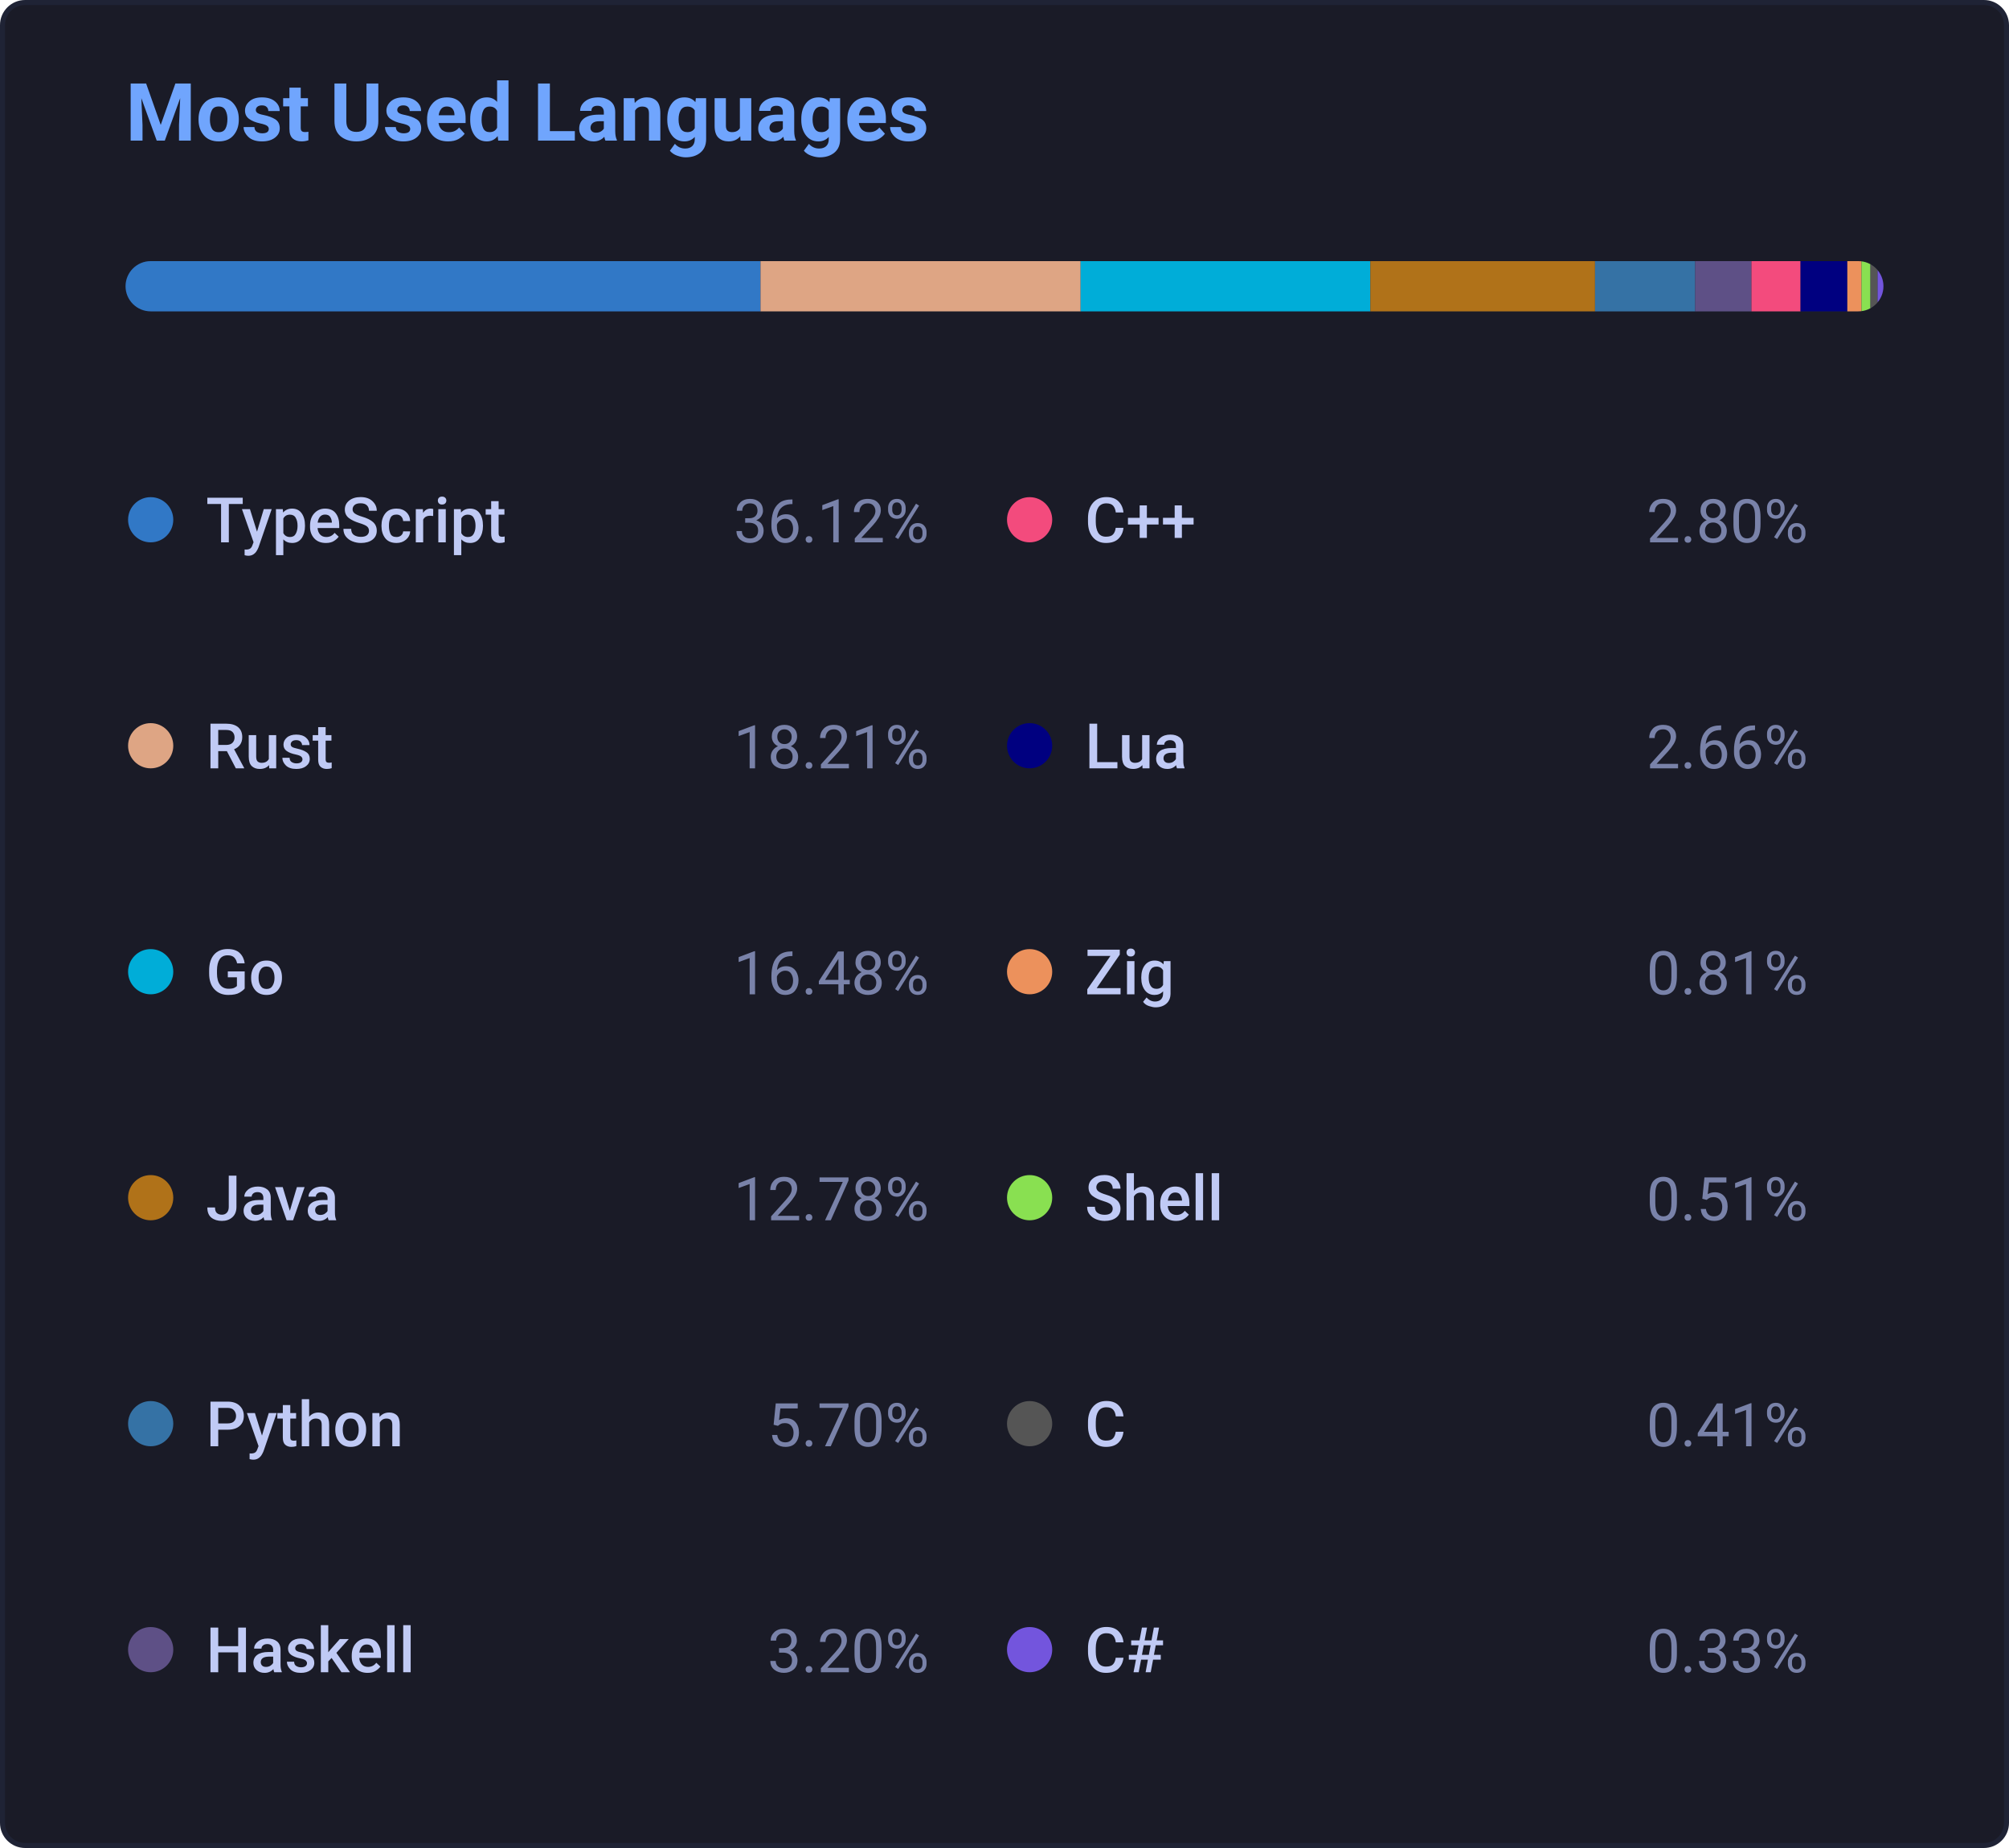
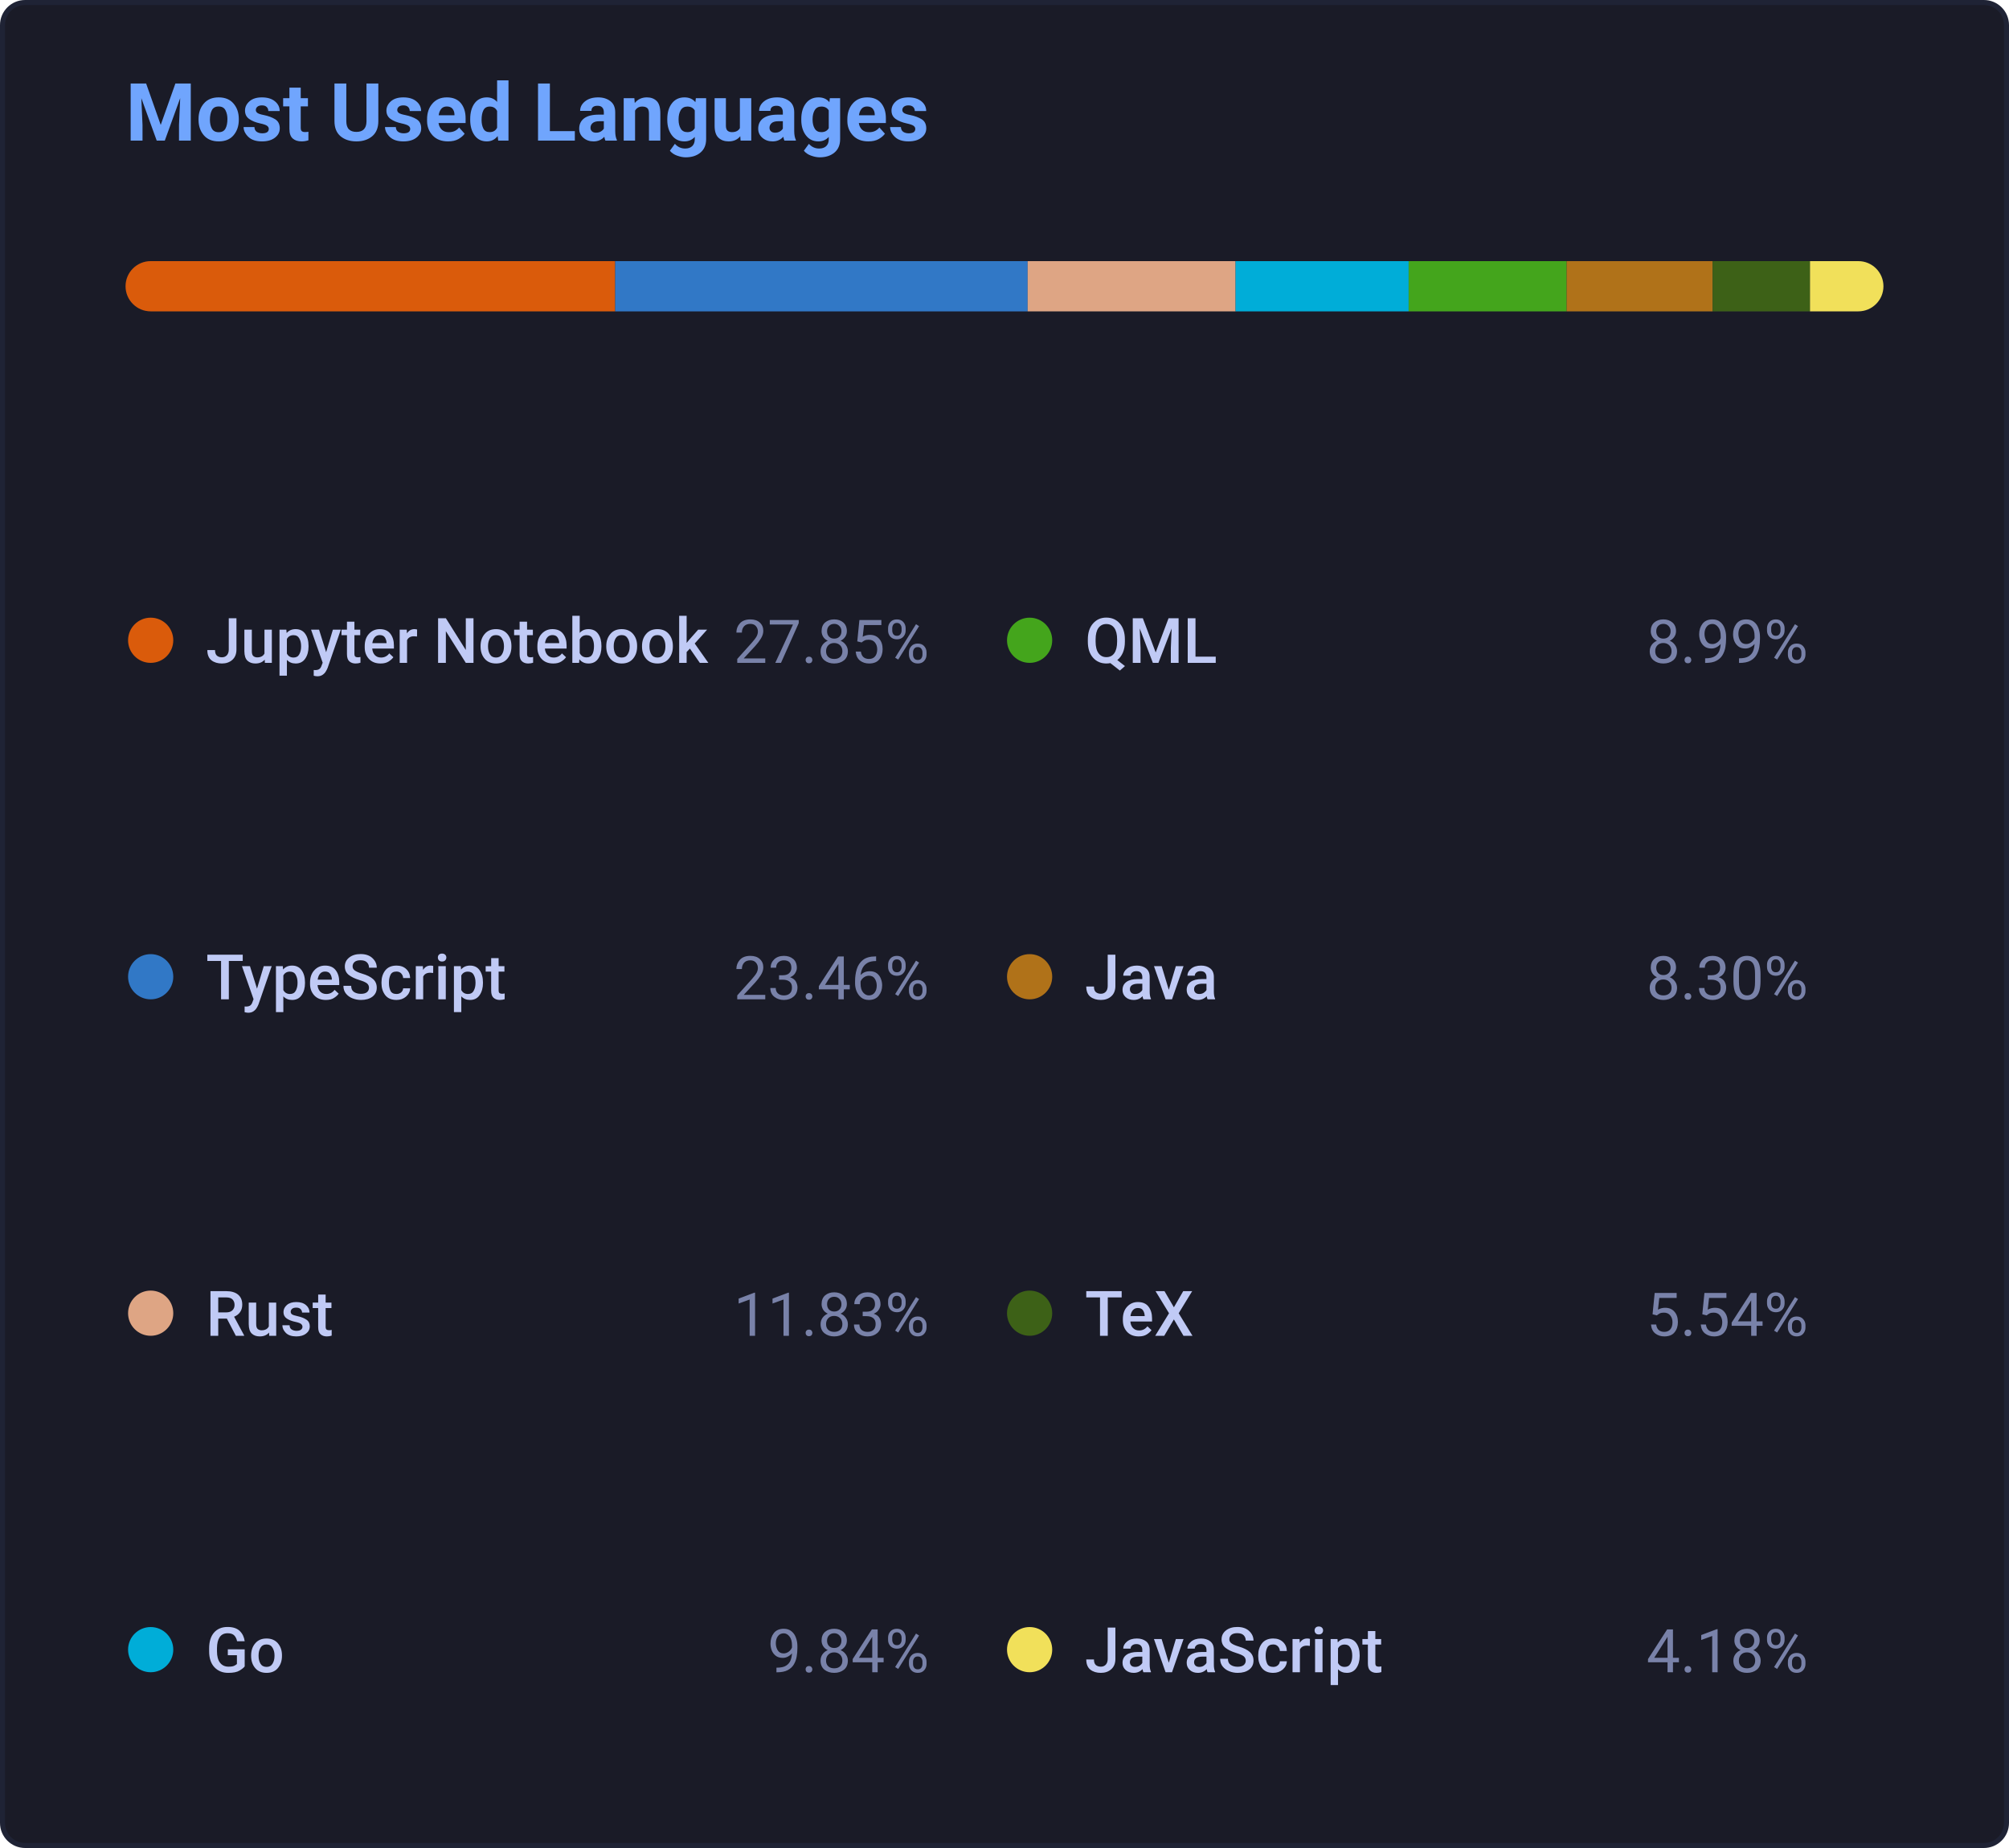
<svg xmlns="http://www.w3.org/2000/svg" width="400" height="368" viewBox="0 0 400 368" fill="none" role="img" aria-label="Most Used Languages">
  <style>
        .card-bg { fill: #1a1b27; stroke: #1f2335; stroke-width: 1px; rx: 4.5px; }
        .card-title { font-family: -apple-system, BlinkMacSystemFont, 'Segoe UI', Roboto, Helvetica, Arial, sans-serif; font-size: 16px; font-weight: 600; fill: #70a5fd; }
        .lang-name { font-family: -apple-system, BlinkMacSystemFont, 'Segoe UI', Roboto, Helvetica, Arial, sans-serif; font-size: 12.5px; font-weight: 500; fill: #c0caf5; }
        .lang-pct { font-family: -apple-system, BlinkMacSystemFont, 'Segoe UI', Roboto, Helvetica, Arial, sans-serif; font-size: 12px; font-weight: 400; fill: #7982a9; }
        .bar-bg { fill: #212337; rx: 5px; }
        .bar-segment { transition: all 0.3s ease; }
    
        @keyframes fadeIn {
            from { opacity: 0; transform: translateY(4px); }
            to { opacity: 1; transform: translateY(0); }
        }
        @keyframes scaleBar {
            from { transform: scaleX(0); }
            to { transform: scaleX(1); }
        }
        .animate-item { animation: fadeIn 0.4s ease-out forwards; }
        .bar-container { transform-origin: left; animation: scaleBar 0.6s cubic-bezier(0.16, 1, 0.3, 1) forwards; }
        </style>
  <rect class="card-bg" x="0.5" y="0.5" width="399" height="367" rx="4.5" fill="#1a1b27" stroke="#1f2335" />
  <text x="25" y="28" class="card-title">Most Used Languages</text>
  <defs>
    <clipPath id="bar-clip">
      <rect x="25" y="52" width="350" height="10" rx="5" ry="5" />
    </clipPath>
  </defs>
  <rect class="bar-bg" x="25" y="52" width="350" height="10" rx="5" />
  <g clip-path="url(#bar-clip)" class="bar-container">
-     <rect x="25.00" y="52" width="126.42" height="10" fill="#3178c6" class="bar-segment" />
-     <rect x="151.42" y="52" width="63.74" height="10" fill="#dea584" class="bar-segment" />
-     <rect x="215.16" y="52" width="57.68" height="10" fill="#00ADD8" class="bar-segment" />
-     <rect x="272.84" y="52" width="44.74" height="10" fill="#b07219" class="bar-segment" />
-     <rect x="317.58" y="52" width="19.94" height="10" fill="#3572A5" class="bar-segment" />
-     <rect x="337.52" y="52" width="11.20" height="10" fill="#5e5086" class="bar-segment" />
-     <rect x="348.72" y="52" width="9.78" height="10" fill="#f34b7d" class="bar-segment" />
-     <rect x="358.50" y="52" width="9.31" height="10" fill="#000080" class="bar-segment" />
-     <rect x="367.81" y="52" width="2.82" height="10" fill="#ec915c" class="bar-segment" />
-     <rect x="370.63" y="52" width="1.79" height="10" fill="#89e051" class="bar-segment" />
-     <rect x="372.42" y="52" width="1.42" height="10" fill="#555555" class="bar-segment" />
-     <rect x="373.84" y="52" width="1.16" height="10" fill="#7355dd" class="bar-segment" />
+     <rect x="25.00" y="52" width="97.49" height="10" fill="#DA5B0B" class="bar-segment" />
+     <rect x="122.49" y="52" width="82.12" height="10" fill="#3178c6" class="bar-segment" />
+     <rect x="204.61" y="52" width="41.40" height="10" fill="#dea584" class="bar-segment" />
+     <rect x="246.01" y="52" width="34.46" height="10" fill="#00ADD8" class="bar-segment" />
+     <rect x="280.47" y="52" width="31.46" height="10" fill="#44a51c" class="bar-segment" />
+     <rect x="311.93" y="52" width="29.06" height="10" fill="#b07219" class="bar-segment" />
+     <rect x="340.99" y="52" width="19.39" height="10" fill="#3D6117" class="bar-segment" />
+     <rect x="360.38" y="52" width="14.62" height="10" fill="#f1e05a" class="bar-segment" />
  </g>
  <g class="animate-item" style="animation-delay: 100ms;">
-     <circle cx="30.0" cy="103.5" r="4.5" fill="#3178c6" />
-     <text x="41.0" y="108.0" class="lang-name">TypeScript</text>
-     <text x="185.0" y="108.0" text-anchor="end" class="lang-pct">36.12%</text>
+     <circle cx="30.0" cy="127.5" r="4.5" fill="#DA5B0B" />
+     <text x="41.0" y="132.0" class="lang-name">Jupyter Notebook</text>
+     <text x="185.0" y="132.0" text-anchor="end" class="lang-pct">27.85%</text>
  </g>
  <g class="animate-item" style="animation-delay: 140ms;">
-     <circle cx="30.0" cy="148.5" r="4.5" fill="#dea584" />
-     <text x="41.0" y="153.0" class="lang-name">Rust</text>
-     <text x="185.0" y="153.0" text-anchor="end" class="lang-pct">18.21%</text>
+     <circle cx="30.0" cy="194.5" r="4.5" fill="#3178c6" />
+     <text x="41.0" y="199.0" class="lang-name">TypeScript</text>
+     <text x="185.0" y="199.0" text-anchor="end" class="lang-pct">23.46%</text>
  </g>
  <g class="animate-item" style="animation-delay: 180ms;">
-     <circle cx="30.0" cy="193.5" r="4.5" fill="#00ADD8" />
-     <text x="41.0" y="198.0" class="lang-name">Go</text>
-     <text x="185.0" y="198.0" text-anchor="end" class="lang-pct">16.48%</text>
+     <circle cx="30.0" cy="261.5" r="4.5" fill="#dea584" />
+     <text x="41.0" y="266.0" class="lang-name">Rust</text>
+     <text x="185.0" y="266.0" text-anchor="end" class="lang-pct">11.83%</text>
  </g>
  <g class="animate-item" style="animation-delay: 220ms;">
-     <circle cx="30.0" cy="238.5" r="4.5" fill="#b07219" />
-     <text x="41.0" y="243.0" class="lang-name">Java</text>
-     <text x="185.0" y="243.0" text-anchor="end" class="lang-pct">12.78%</text>
+     <circle cx="30.0" cy="328.5" r="4.5" fill="#00ADD8" />
+     <text x="41.0" y="333.0" class="lang-name">Go</text>
+     <text x="185.0" y="333.0" text-anchor="end" class="lang-pct">9.84%</text>
  </g>
  <g class="animate-item" style="animation-delay: 260ms;">
-     <circle cx="30.0" cy="283.5" r="4.5" fill="#3572A5" />
-     <text x="41.0" y="288.0" class="lang-name">Python</text>
-     <text x="185.0" y="288.0" text-anchor="end" class="lang-pct">5.70%</text>
+     <circle cx="205.0" cy="127.5" r="4.5" fill="#44a51c" />
+     <text x="216.0" y="132.0" class="lang-name">QML</text>
+     <text x="360.0" y="132.0" text-anchor="end" class="lang-pct">8.99%</text>
  </g>
  <g class="animate-item" style="animation-delay: 300ms;">
-     <circle cx="30.0" cy="328.5" r="4.5" fill="#5e5086" />
-     <text x="41.0" y="333.0" class="lang-name">Haskell</text>
-     <text x="185.0" y="333.0" text-anchor="end" class="lang-pct">3.20%</text>
+     <circle cx="205.0" cy="194.5" r="4.5" fill="#b07219" />
+     <text x="216.0" y="199.0" class="lang-name">Java</text>
+     <text x="360.0" y="199.0" text-anchor="end" class="lang-pct">8.30%</text>
  </g>
  <g class="animate-item" style="animation-delay: 340ms;">
-     <circle cx="205.0" cy="103.5" r="4.5" fill="#f34b7d" />
-     <text x="216.0" y="108.0" class="lang-name">C++</text>
-     <text x="360.0" y="108.0" text-anchor="end" class="lang-pct">2.80%</text>
+     <circle cx="205.0" cy="261.5" r="4.5" fill="#3D6117" />
+     <text x="216.0" y="266.0" class="lang-name">TeX</text>
+     <text x="360.0" y="266.0" text-anchor="end" class="lang-pct">5.54%</text>
  </g>
  <g class="animate-item" style="animation-delay: 380ms;">
-     <circle cx="205.0" cy="148.5" r="4.5" fill="#000080" />
-     <text x="216.0" y="153.0" class="lang-name">Lua</text>
-     <text x="360.0" y="153.0" text-anchor="end" class="lang-pct">2.66%</text>
-   </g>
-   <g class="animate-item" style="animation-delay: 420ms;">
-     <circle cx="205.0" cy="193.5" r="4.5" fill="#ec915c" />
-     <text x="216.0" y="198.0" class="lang-name">Zig</text>
-     <text x="360.0" y="198.0" text-anchor="end" class="lang-pct">0.81%</text>
-   </g>
-   <g class="animate-item" style="animation-delay: 460ms;">
-     <circle cx="205.0" cy="238.5" r="4.5" fill="#89e051" />
-     <text x="216.0" y="243.0" class="lang-name">Shell</text>
-     <text x="360.0" y="243.0" text-anchor="end" class="lang-pct">0.51%</text>
-   </g>
-   <g class="animate-item" style="animation-delay: 500ms;">
-     <circle cx="205.0" cy="283.5" r="4.5" fill="#555555" />
-     <text x="216.0" y="288.0" class="lang-name">C</text>
-     <text x="360.0" y="288.0" text-anchor="end" class="lang-pct">0.41%</text>
-   </g>
-   <g class="animate-item" style="animation-delay: 540ms;">
-     <circle cx="205.0" cy="328.5" r="4.5" fill="#7355dd" />
-     <text x="216.0" y="333.0" class="lang-name">C#</text>
-     <text x="360.0" y="333.0" text-anchor="end" class="lang-pct">0.33%</text>
+     <circle cx="205.0" cy="328.5" r="4.5" fill="#f1e05a" />
+     <text x="216.0" y="333.0" class="lang-name">JavaScript</text>
+     <text x="360.0" y="333.0" text-anchor="end" class="lang-pct">4.18%</text>
  </g>
</svg>
